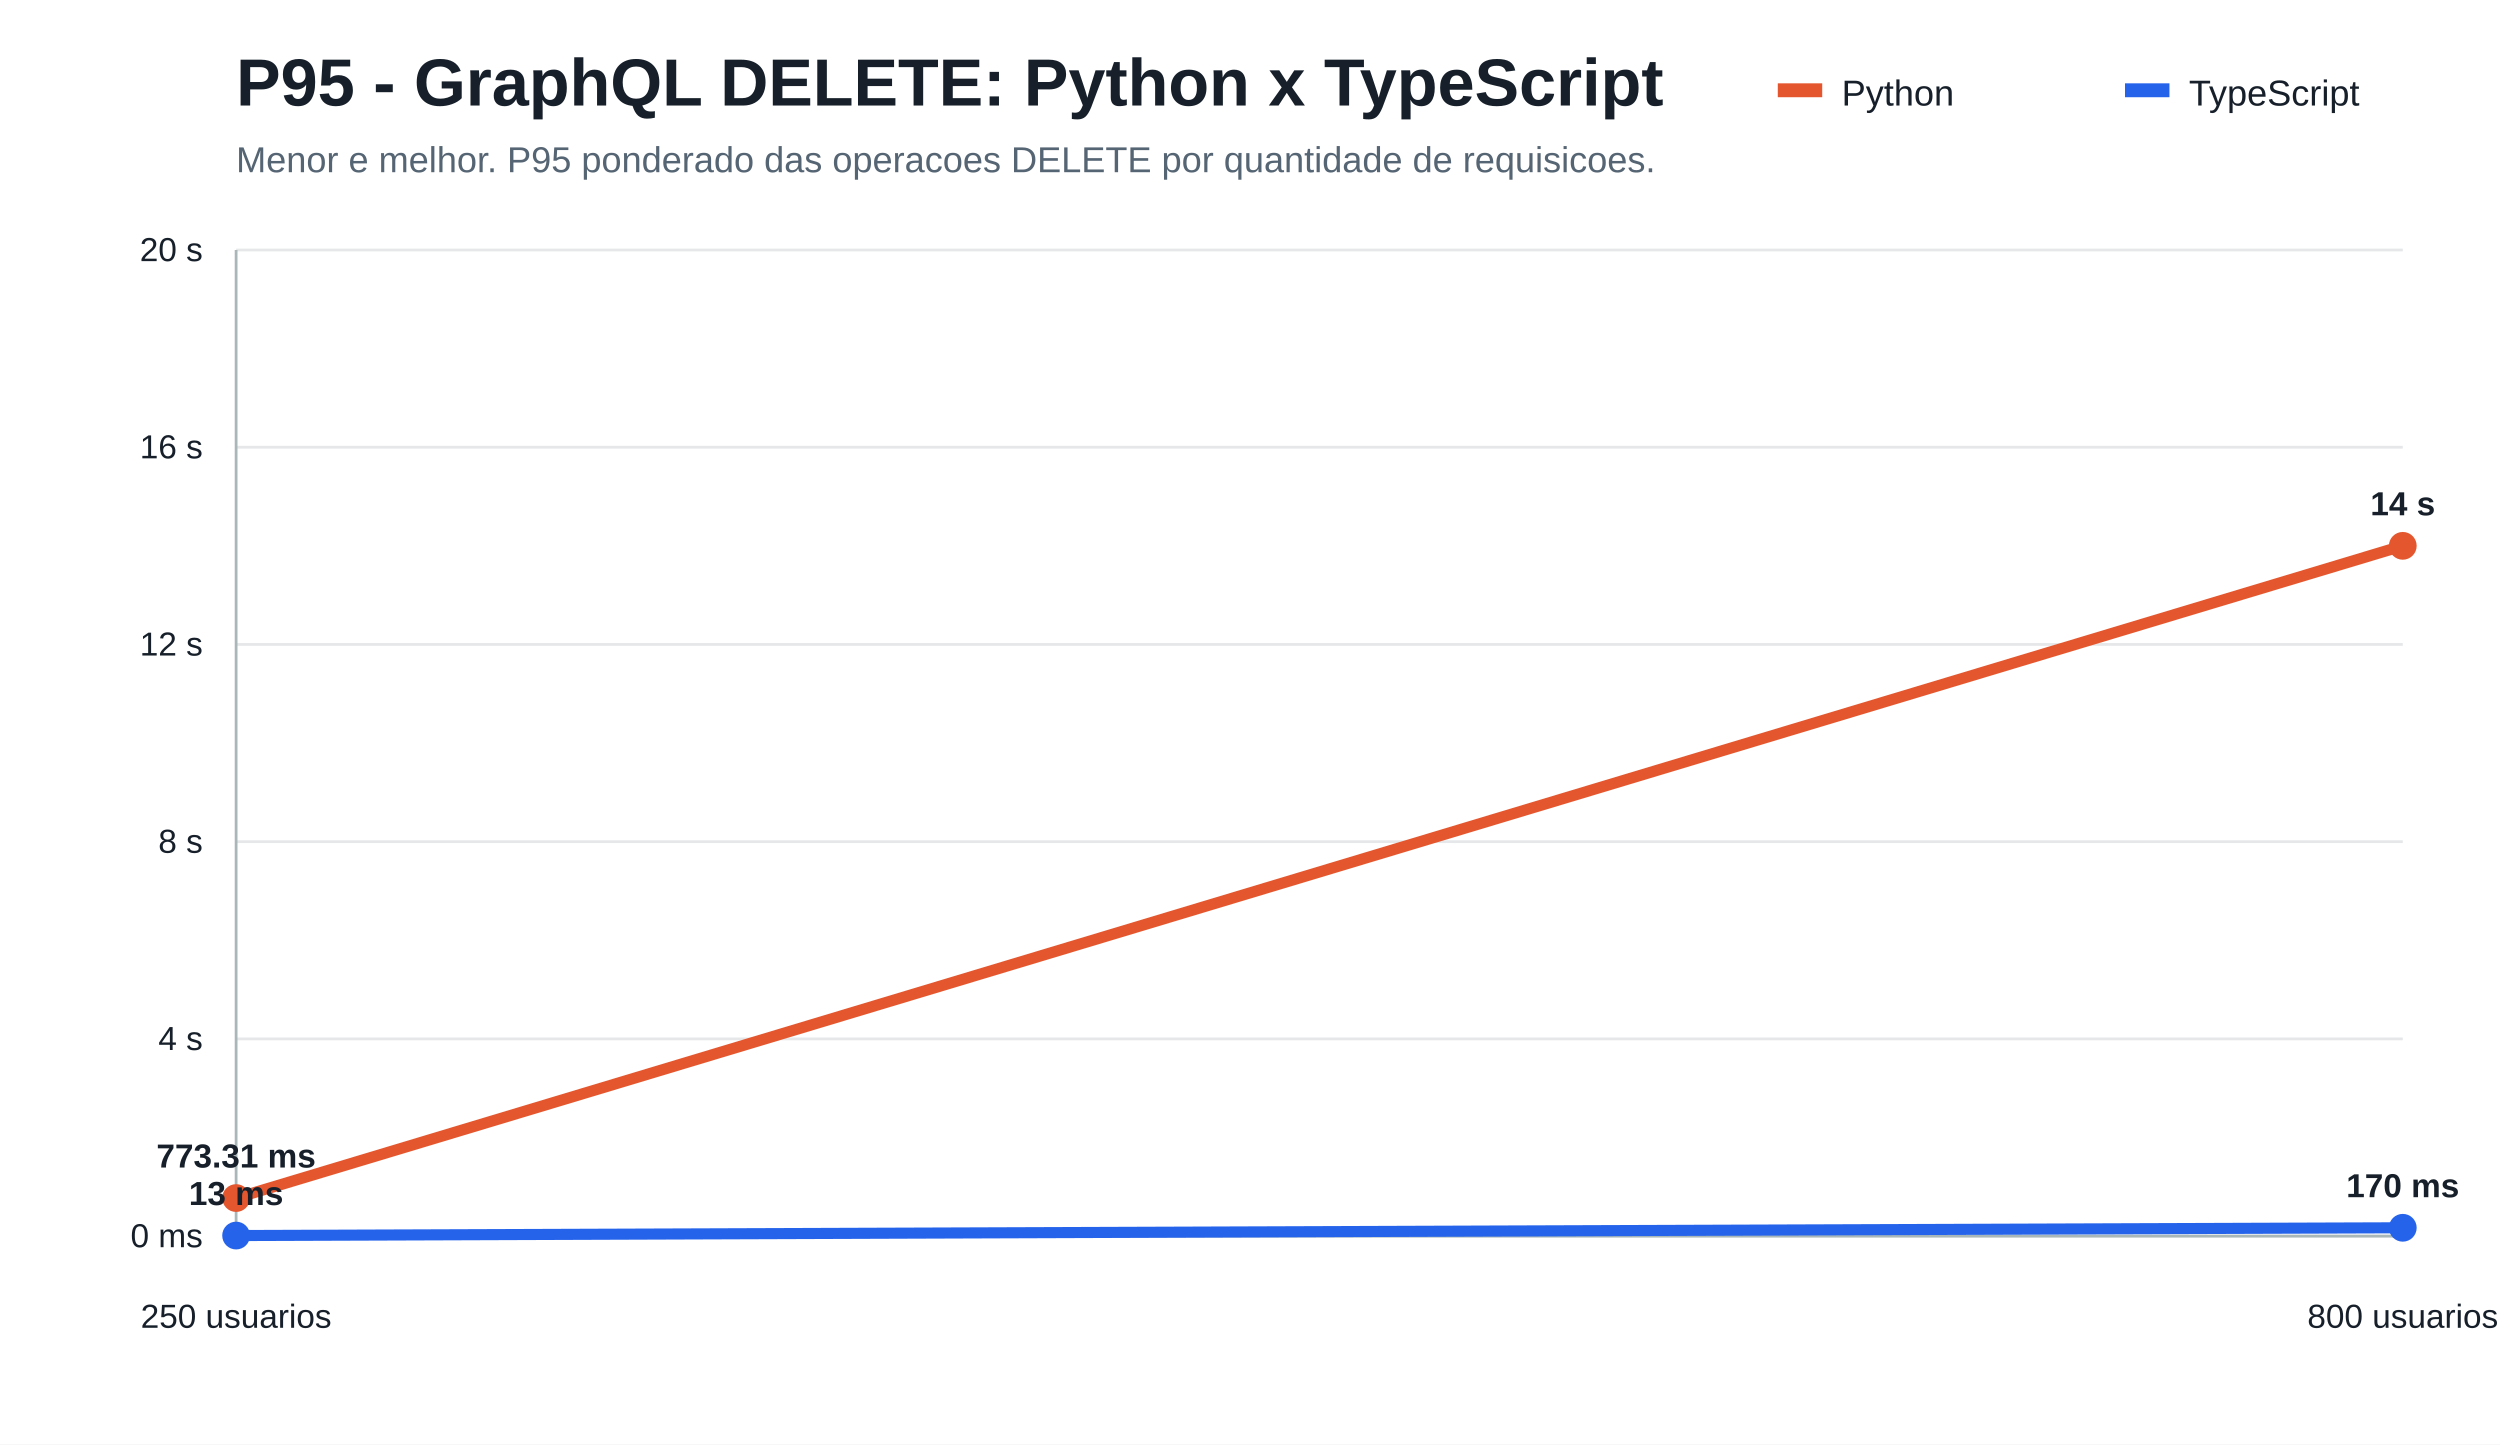
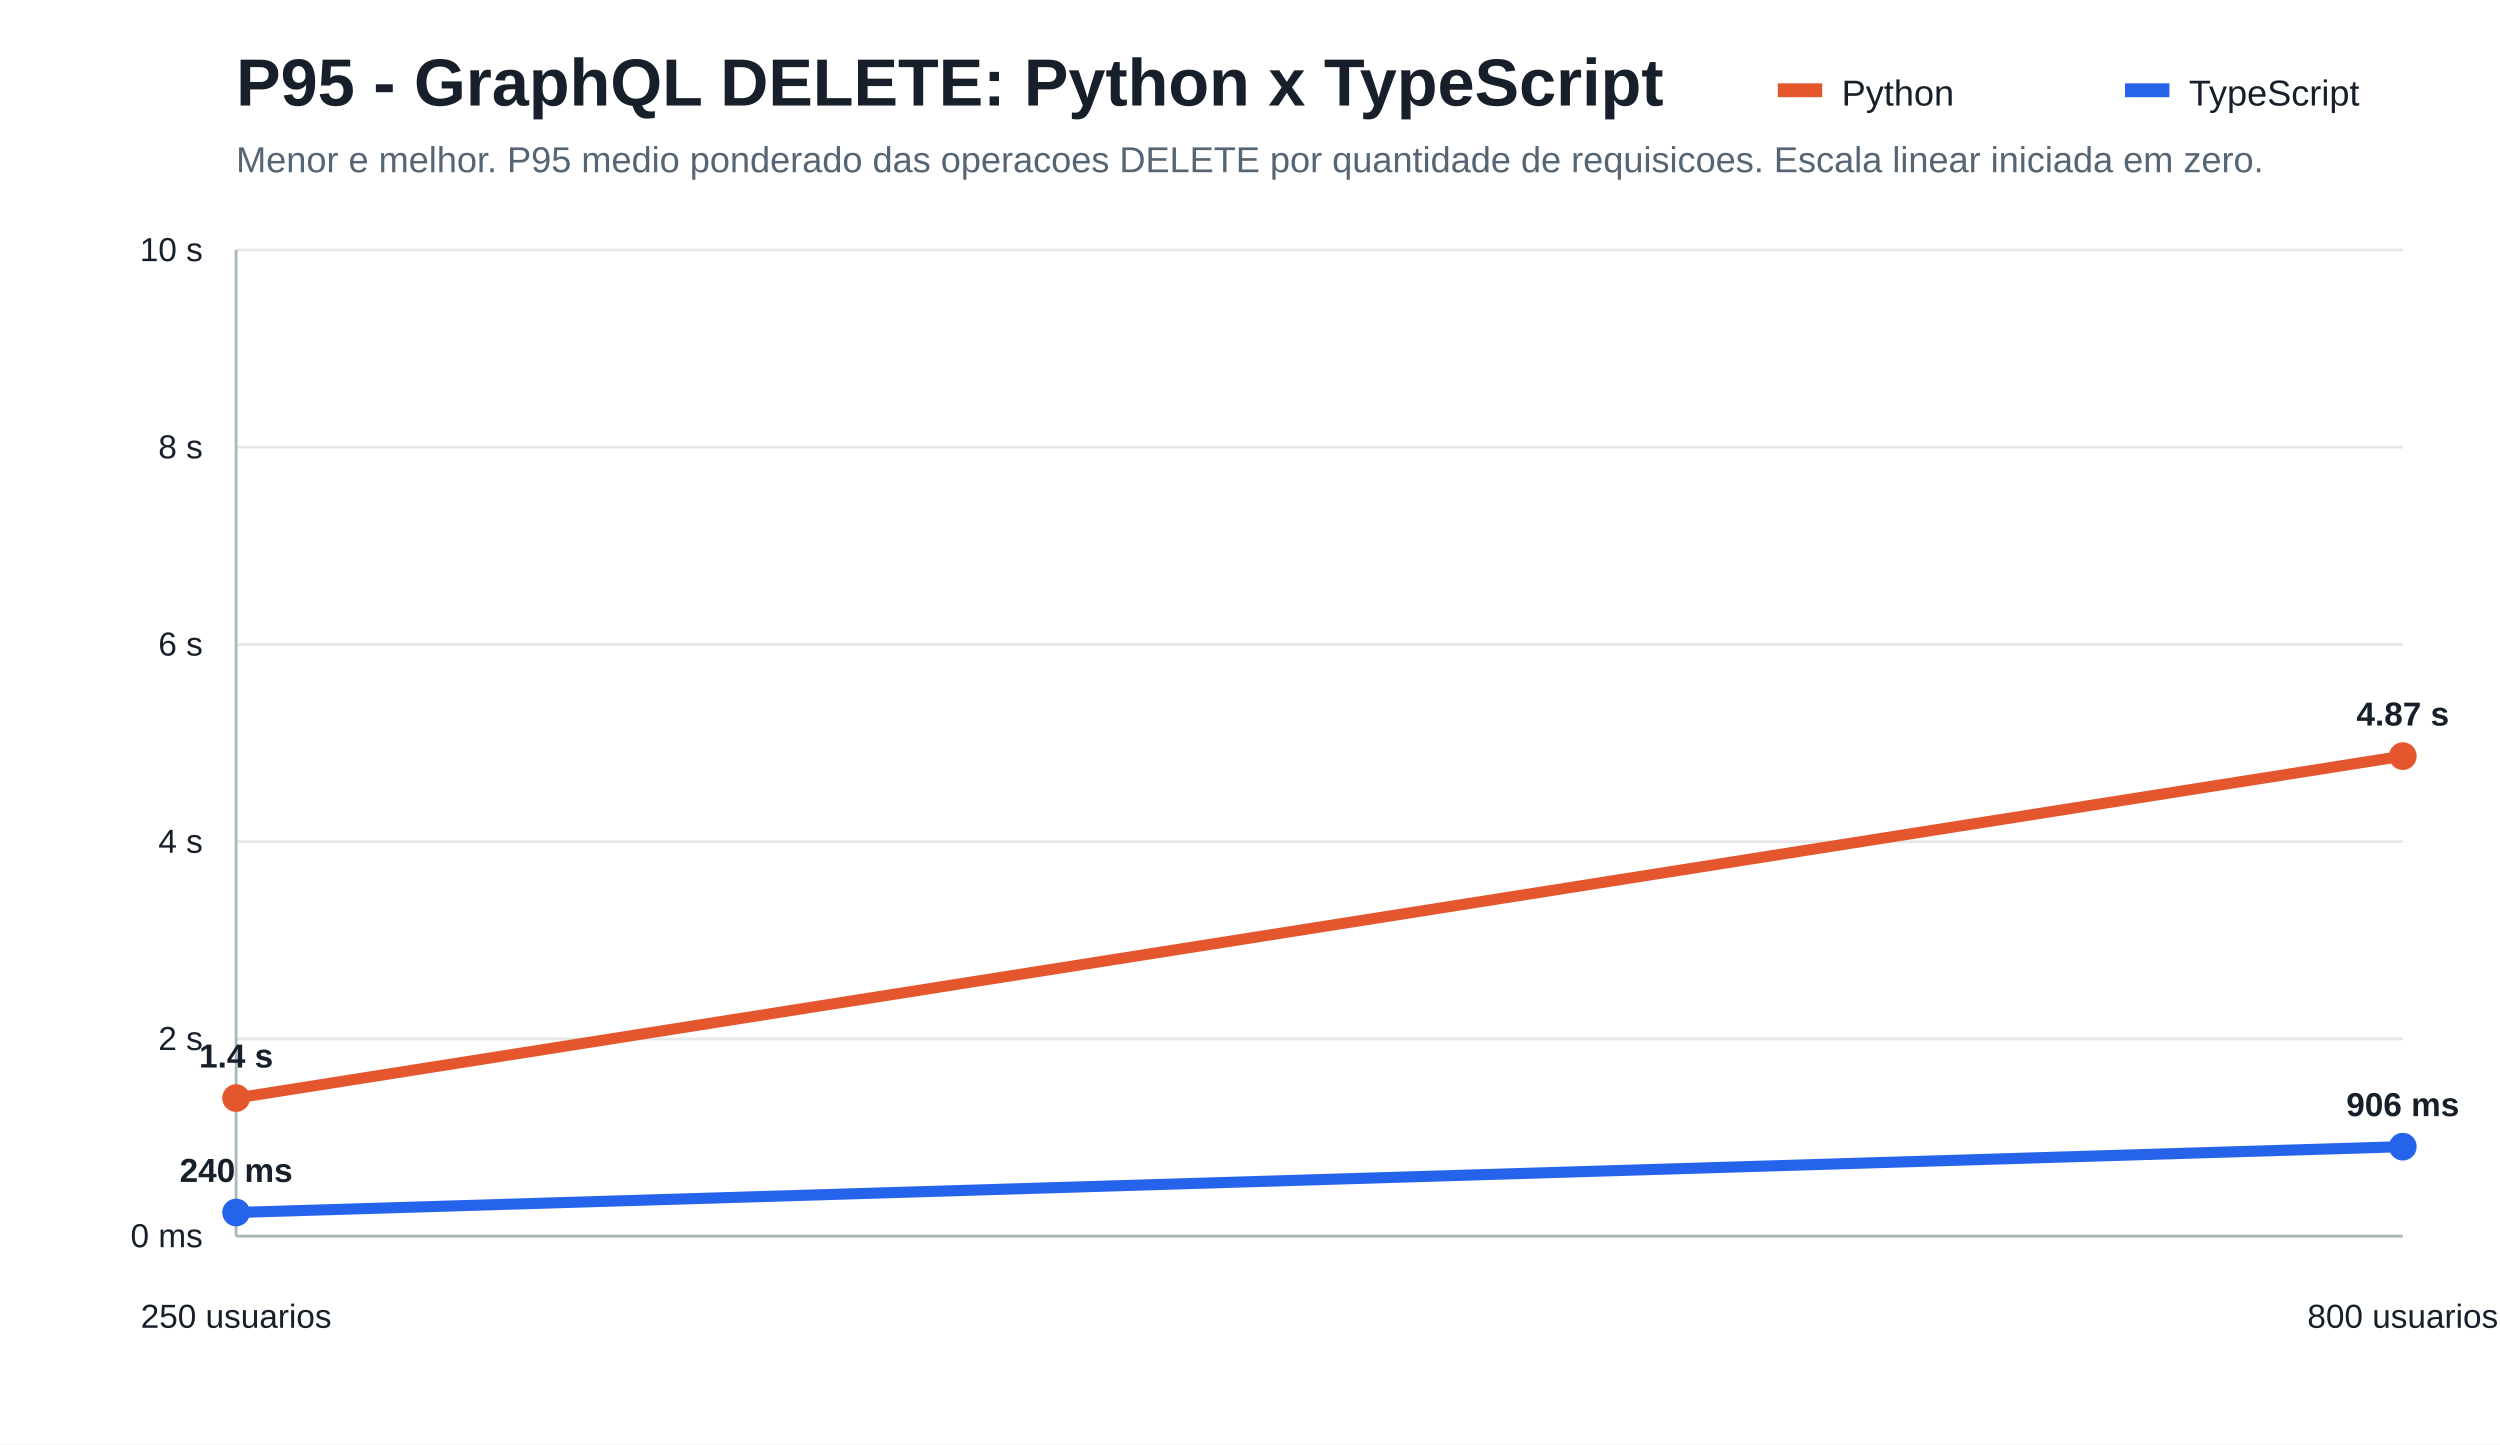
<svg xmlns="http://www.w3.org/2000/svg" width="900" height="520" viewBox="0 0 900 520">
  <style>text{font-family:Arial,sans-serif;fill:#17202a}.title{font-size:24px;font-weight:700}.subtitle{font-size:13px;fill:#566573}.axis{stroke:#aab7b8;stroke-width:1}.grid{stroke:#e5e7e9;stroke-width:1}.label{font-size:12px}.value{font-size:12px;font-weight:700}.legend{font-size:13px}</style>
  <rect width="100%" height="100%" fill="#ffffff" />
  <text x="85" y="38" class="title">P95 - GraphQL DELETE: Python x TypeScript</text>
-   <text x="85" y="62" class="subtitle">Menor e melhor. P95 ponderado das operacoes DELETE por quantidade de requisicoes.</text>
+   <text x="85" y="62" class="subtitle">Menor e melhor. P95 medio ponderado das operacoes DELETE por quantidade de requisicoes. Escala linear iniciada em zero.</text>
  <line x1="85" y1="445.0" x2="865" y2="445.0" class="grid" />
  <text x="73" y="449.0" text-anchor="end" class="label">0 ms</text>
  <line x1="85" y1="374.0" x2="865" y2="374.0" class="grid" />
-   <text x="73" y="378.0" text-anchor="end" class="label">4 s</text>
+   <text x="73" y="378.0" text-anchor="end" class="label">2 s</text>
  <line x1="85" y1="303.0" x2="865" y2="303.0" class="grid" />
-   <text x="73" y="307.0" text-anchor="end" class="label">8 s</text>
+   <text x="73" y="307.0" text-anchor="end" class="label">4 s</text>
  <line x1="85" y1="232.0" x2="865" y2="232.0" class="grid" />
-   <text x="73" y="236.0" text-anchor="end" class="label">12 s</text>
+   <text x="73" y="236.0" text-anchor="end" class="label">6 s</text>
  <line x1="85" y1="161.0" x2="865" y2="161.0" class="grid" />
-   <text x="73" y="165.0" text-anchor="end" class="label">16 s</text>
+   <text x="73" y="165.0" text-anchor="end" class="label">8 s</text>
  <line x1="85" y1="90.0" x2="865" y2="90.0" class="grid" />
-   <text x="73" y="94.0" text-anchor="end" class="label">20 s</text>
+   <text x="73" y="94.0" text-anchor="end" class="label">10 s</text>
  <line x1="85" y1="90" x2="85" y2="445" class="axis" />
  <line x1="85" y1="445" x2="865" y2="445" class="axis" />
  <text x="85.0" y="478" text-anchor="middle" class="label">250 usuarios</text>
  <text x="865.0" y="478" text-anchor="middle" class="label">800 usuarios</text>
-   <polyline points="85.0,431.3 865.0,196.5" fill="none" stroke="#e4572e" stroke-width="4" stroke-linecap="round" stroke-linejoin="round" />
-   <circle cx="85.0" cy="431.3" r="5" fill="#e4572e" />
-   <text x="85.0" y="420.3" text-anchor="middle" class="value">773.31 ms</text>
-   <circle cx="865.0" cy="196.5" r="5" fill="#e4572e" />
-   <text x="865.0" y="185.5" text-anchor="middle" class="value">14 s</text>
-   <polyline points="85.0,444.8 865.0,442.0" fill="none" stroke="#2563eb" stroke-width="4" stroke-linecap="round" stroke-linejoin="round" />
-   <circle cx="85.0" cy="444.8" r="5" fill="#2563eb" />
-   <text x="85.0" y="433.8" text-anchor="middle" class="value">13 ms</text>
-   <circle cx="865.0" cy="442.0" r="5" fill="#2563eb" />
-   <text x="865.0" y="431.0" text-anchor="middle" class="value">170 ms</text>
+   <polyline points="85.0,395.3 865.0,272.2" fill="none" stroke="#e4572e" stroke-width="4" stroke-linecap="round" stroke-linejoin="round" />
+   <circle cx="85.0" cy="395.3" r="5" fill="#e4572e" />
+   <text x="85.0" y="384.3" text-anchor="middle" class="value">1.4 s</text>
+   <circle cx="865.0" cy="272.2" r="5" fill="#e4572e" />
+   <text x="865.0" y="261.2" text-anchor="middle" class="value">4.87 s</text>
+   <polyline points="85.0,436.5 865.0,412.8" fill="none" stroke="#2563eb" stroke-width="4" stroke-linecap="round" stroke-linejoin="round" />
+   <circle cx="85.0" cy="436.5" r="5" fill="#2563eb" />
+   <text x="85.0" y="425.5" text-anchor="middle" class="value">240 ms</text>
+   <circle cx="865.0" cy="412.8" r="5" fill="#2563eb" />
+   <text x="865.0" y="401.8" text-anchor="middle" class="value">906 ms</text>
  <rect x="640" y="30" width="16" height="5" fill="#e4572e" />
  <text x="663" y="38" class="legend">Python</text>
  <rect x="765" y="30" width="16" height="5" fill="#2563eb" />
  <text x="788" y="38" class="legend">TypeScript</text>
</svg>
